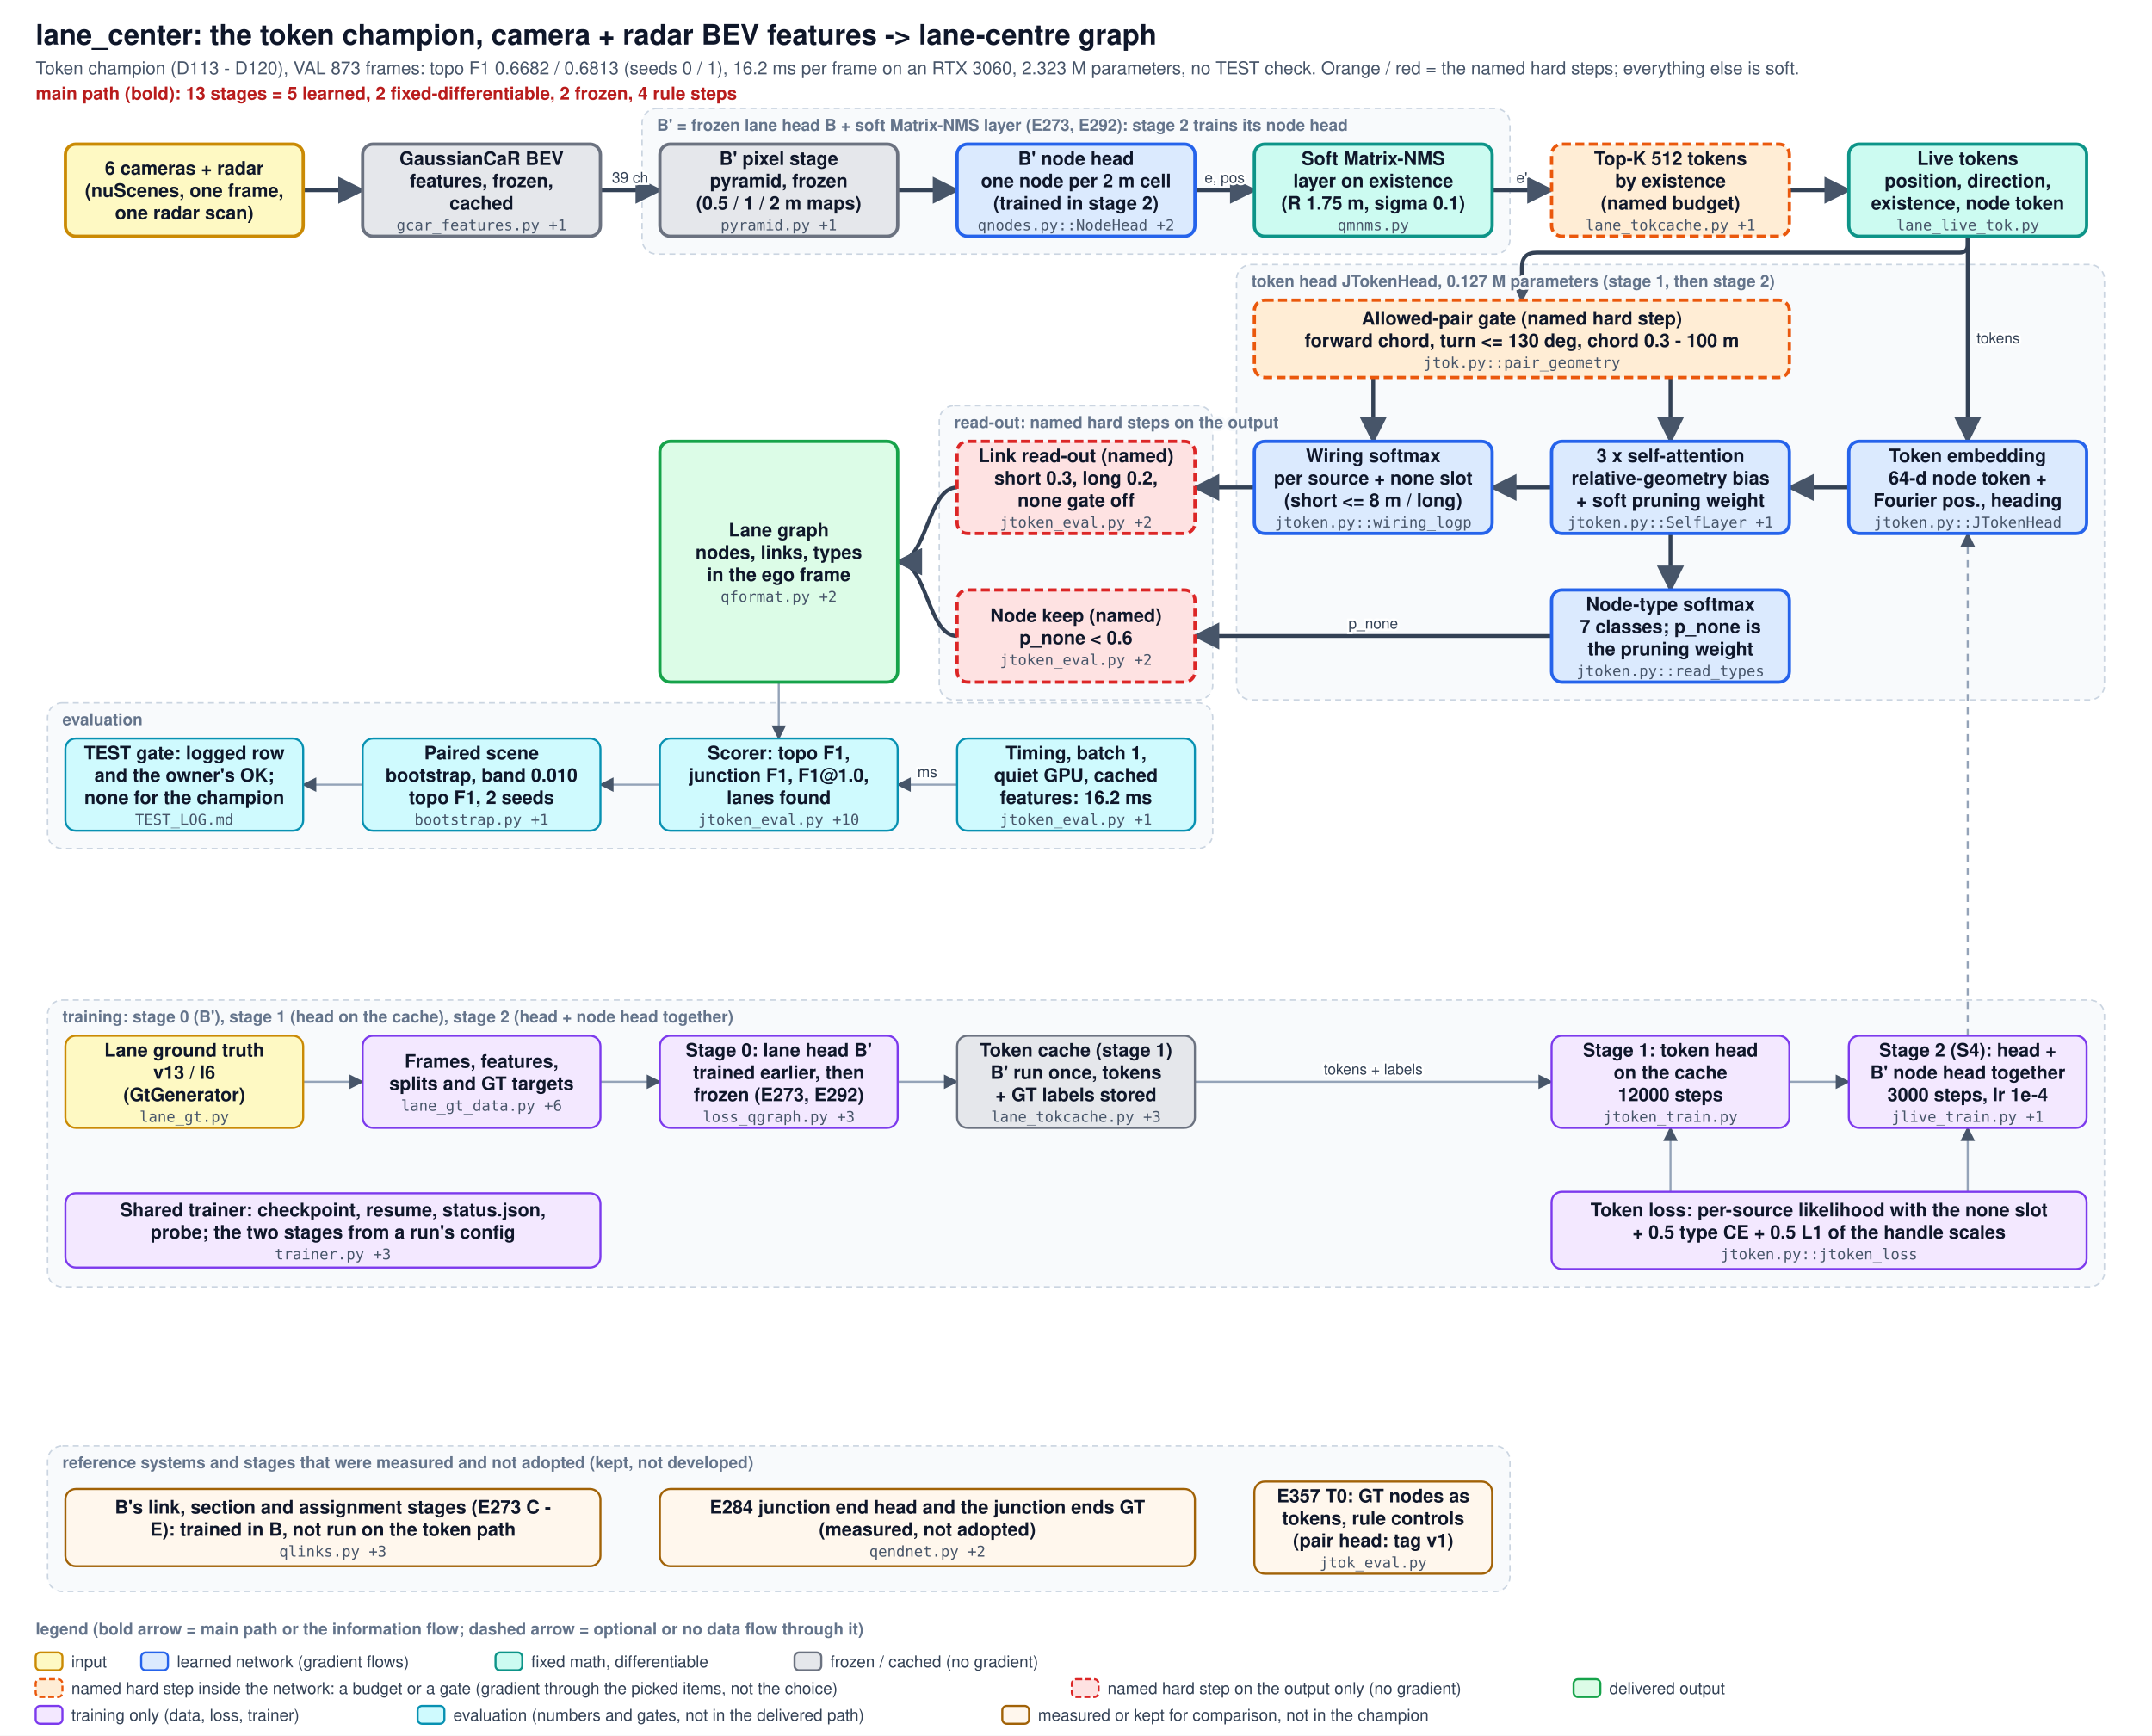
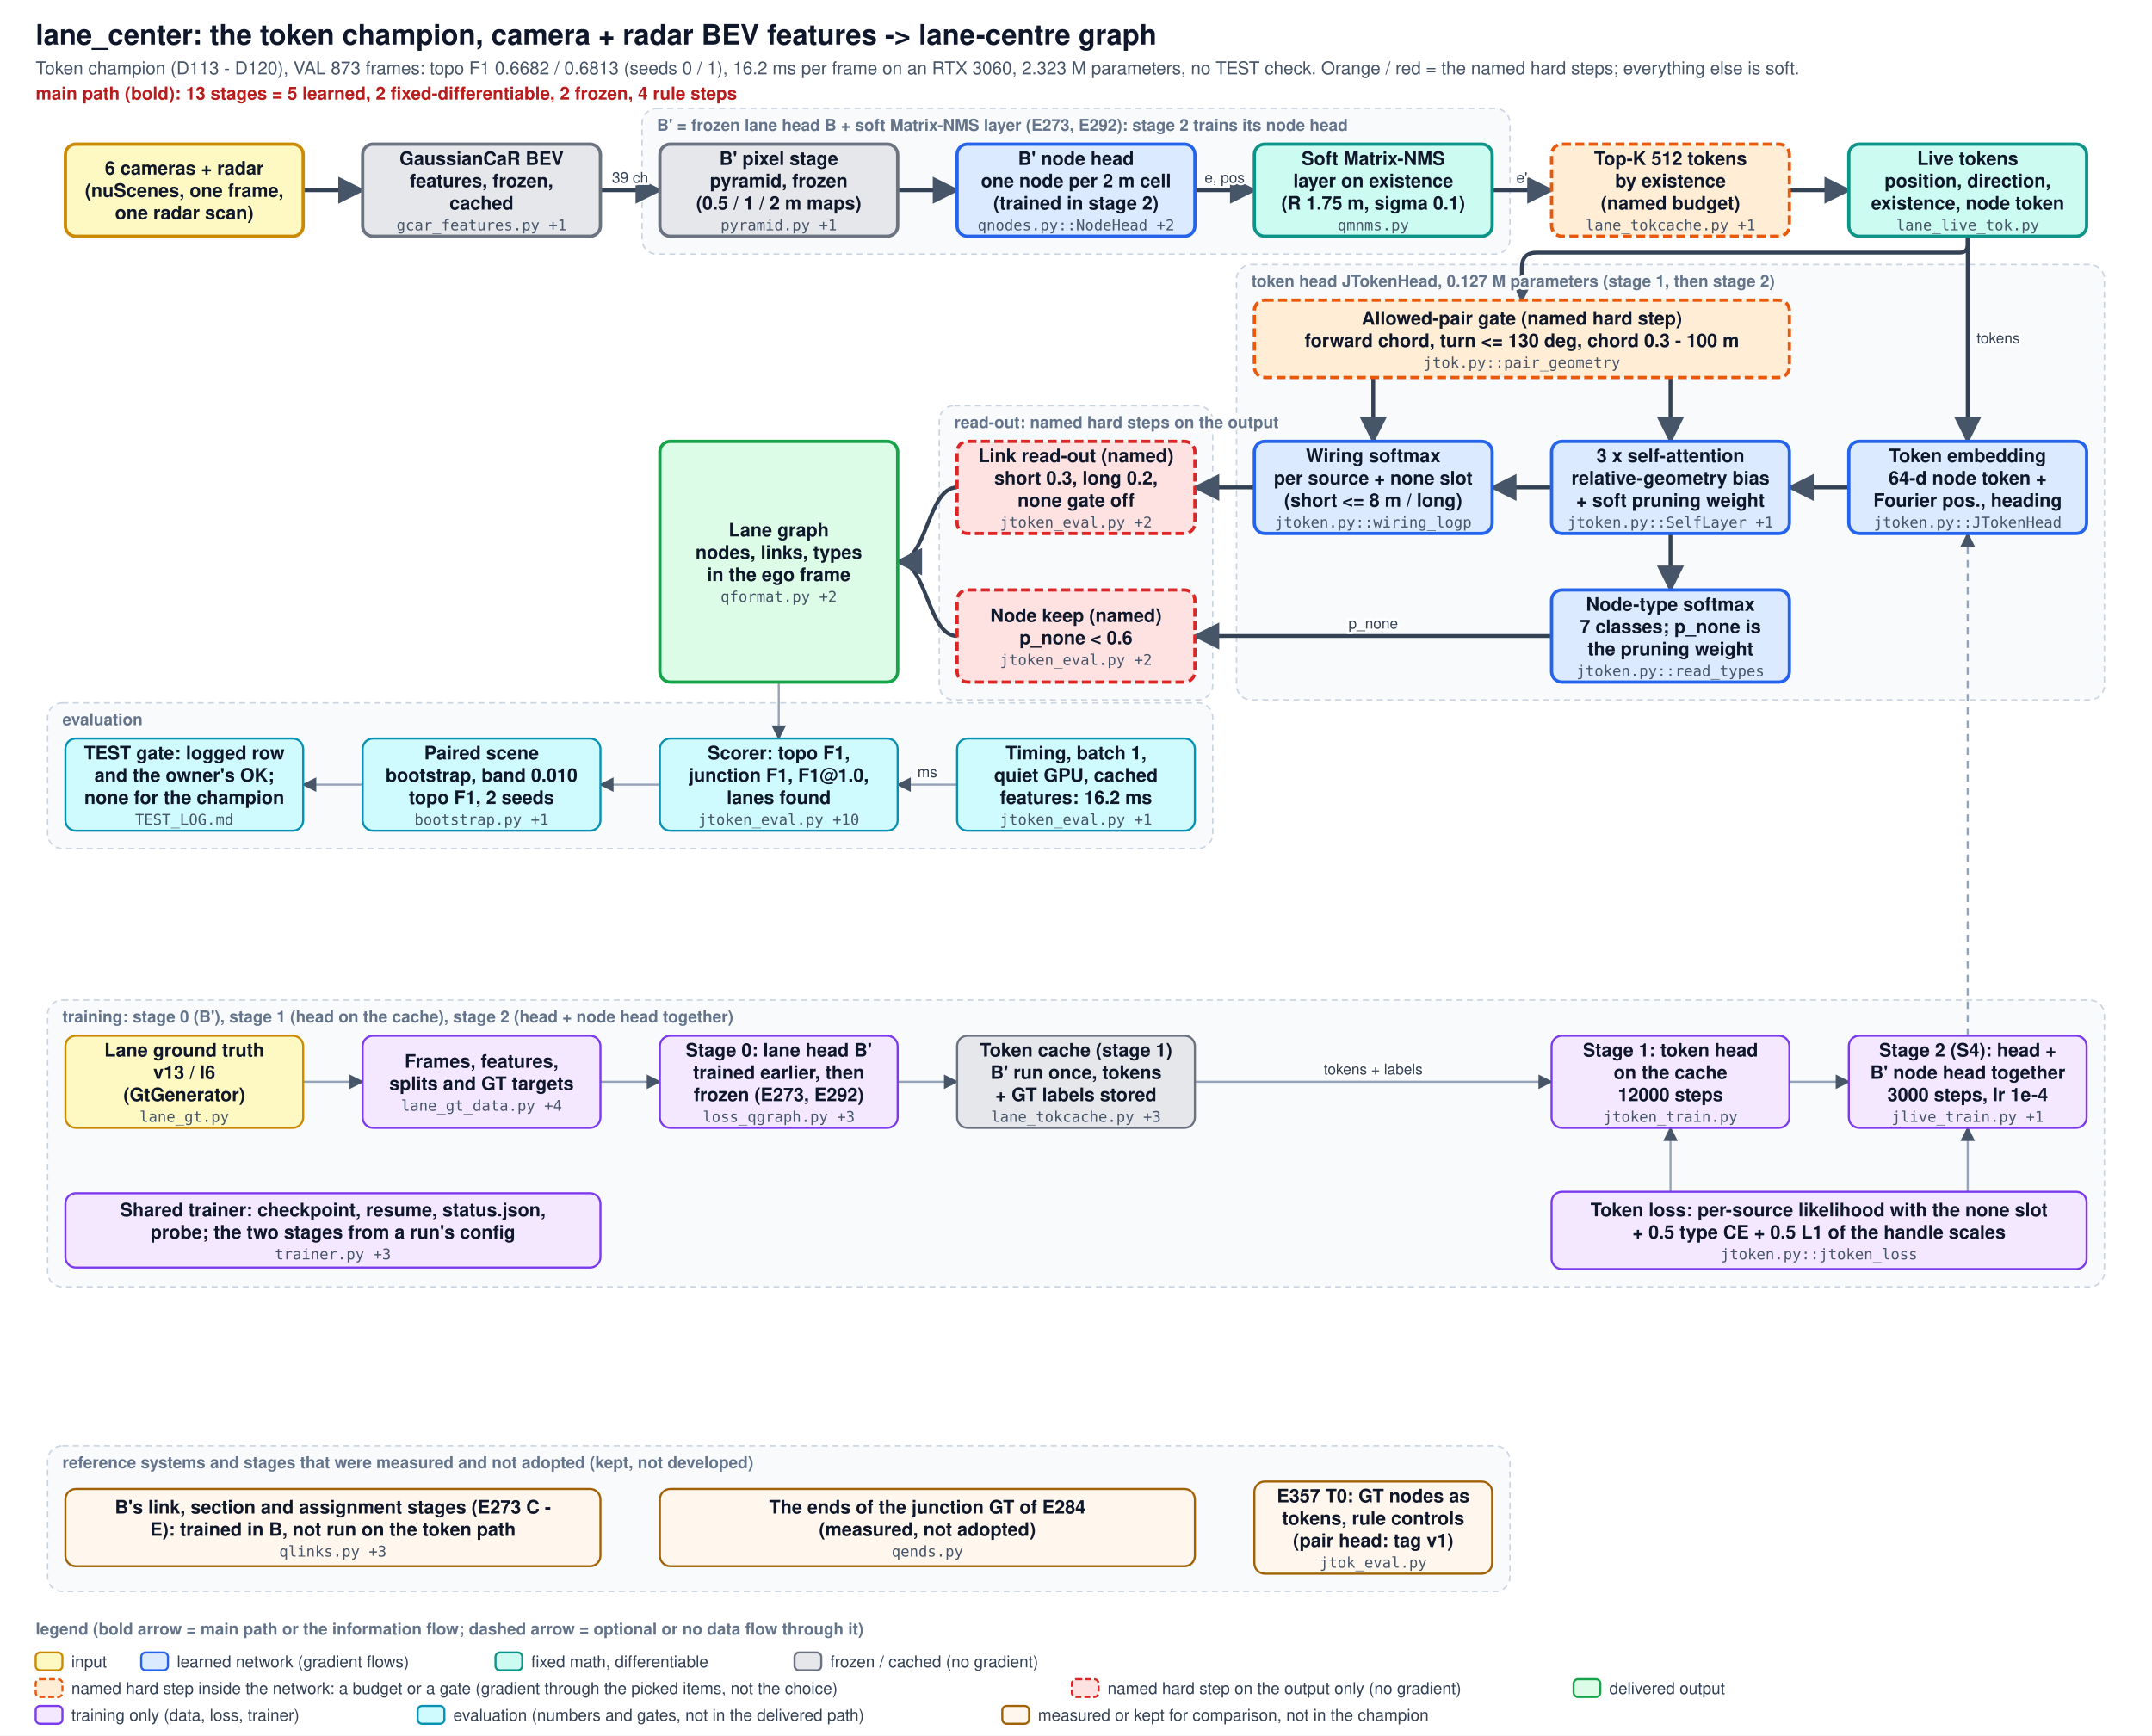
<svg xmlns="http://www.w3.org/2000/svg" viewBox="0 0 1448 1168" width="1448" height="1168" font-family="Segoe UI, Helvetica, Arial, sans-serif">
  <defs>
    <marker id="ah" viewBox="0 0 10 10" refX="9" refY="5" markerWidth="7" markerHeight="7" orient="auto-start-reverse">
      <path d="M0,0 L10,5 L0,10 z" fill="#475569" />
    </marker>
  </defs>
  <rect width="1448" height="1168" fill="#ffffff" />
  <text x="24" y="30" font-size="19" font-weight="700" fill="#0f172a">lane_center: the token champion, camera + radar BEV features -&gt; lane-centre graph</text>
  <text x="24" y="50" font-size="12" fill="#475569">Token champion (D113 - D120), VAL 873 frames: topo F1 0.6682 / 0.6813 (seeds 0 / 1), 16.2 ms per frame on an RTX 3060, 2.323 M parameters, no TEST check. Orange / red = the named hard steps; everything else is soft.</text>
  <text x="24" y="67" font-size="12" font-weight="600" fill="#b91c1c">main path (bold): 13 stages = 5 learned, 2 fixed-differentiable, 2 frozen, 4 rule steps</text>
  <rect x="432.0" y="73.0" width="584.0" height="98.0" rx="10" fill="#f8fafc" stroke="#cbd5e1" stroke-dasharray="4 3" />
  <rect x="832.0" y="178.0" width="584.0" height="293.0" rx="10" fill="#f8fafc" stroke="#cbd5e1" stroke-dasharray="4 3" />
  <rect x="632.0" y="273.0" width="184.0" height="198.0" rx="10" fill="#f8fafc" stroke="#cbd5e1" stroke-dasharray="4 3" />
  <rect x="32.0" y="473.0" width="784.0" height="98.0" rx="10" fill="#f8fafc" stroke="#cbd5e1" stroke-dasharray="4 3" />
  <rect x="32.0" y="673.0" width="1384.0" height="193.0" rx="10" fill="#f8fafc" stroke="#cbd5e1" stroke-dasharray="4 3" />
  <rect x="32.0" y="973.0" width="984.0" height="98.0" rx="10" fill="#f8fafc" stroke="#cbd5e1" stroke-dasharray="4 3" />
  <path d="M204.0,128.0 C224.0,128.0 224.0,128.0 244.0,128.0" fill="none" stroke="#334155" stroke-width="2.6" marker-end="url(#ah)" />
  <path d="M404.0,128.0 C424.0,128.0 424.0,128.0 444.0,128.0" fill="none" stroke="#334155" stroke-width="2.6" marker-end="url(#ah)" />
  <path d="M604.0,128.0 C624.0,128.0 624.0,128.0 644.0,128.0" fill="none" stroke="#334155" stroke-width="2.6" marker-end="url(#ah)" />
  <path d="M804.0,128.0 C824.0,128.0 824.0,128.0 844.0,128.0" fill="none" stroke="#334155" stroke-width="2.6" marker-end="url(#ah)" />
  <path d="M1004.0,128.0 C1024.0,128.0 1024.0,128.0 1044.0,128.0" fill="none" stroke="#334155" stroke-width="2.6" marker-end="url(#ah)" />
  <path d="M1204.0,128.0 C1224.0,128.0 1224.0,128.0 1244.0,128.0" fill="none" stroke="#334155" stroke-width="2.6" marker-end="url(#ah)" />
  <path d="M1324.0,159.0 C1324.0,228.0 1324.0,228.0 1324.0,297.0" fill="none" stroke="#334155" stroke-width="2.6" marker-end="url(#ah)" />
  <path d="M1324.0,159.0 L1324.0,164.5 Q1324.0,170.0 1318.5,170.0 L1034.0,170.0 Q1024.0,170.0 1024.0,180.0 L1024.0,202.0" fill="none" stroke="#334155" stroke-width="2.6" marker-end="url(#ah)" />
  <path d="M1244.0,328.0 C1224.0,328.0 1224.0,328.0 1204.0,328.0" fill="none" stroke="#334155" stroke-width="2.6" marker-end="url(#ah)" />
  <path d="M1124.0,254.0 C1124.0,275.5 1124.0,275.5 1124.0,297.0" fill="none" stroke="#334155" stroke-width="2.6" marker-end="url(#ah)" />
  <path d="M924.0,254.0 C924.0,275.5 924.0,275.5 924.0,297.0" fill="none" stroke="#334155" stroke-width="2.6" marker-end="url(#ah)" />
  <path d="M1044.0,328.0 C1024.0,328.0 1024.0,328.0 1004.0,328.0" fill="none" stroke="#334155" stroke-width="2.6" marker-end="url(#ah)" />
  <path d="M1124.0,359.0 C1124.0,378.0 1124.0,378.0 1124.0,397.0" fill="none" stroke="#334155" stroke-width="2.6" marker-end="url(#ah)" />
  <path d="M844.0,328.0 C824.0,328.0 824.0,328.0 804.0,328.0" fill="none" stroke="#334155" stroke-width="2.6" marker-end="url(#ah)" />
  <path d="M1044.0,428.0 C924.0,428.0 924.0,428.0 804.0,428.0" fill="none" stroke="#334155" stroke-width="2.6" marker-end="url(#ah)" />
  <path d="M644.0,328.0 C624.0,328.0 624.0,378.0 604.0,378.0" fill="none" stroke="#334155" stroke-width="2.6" marker-end="url(#ah)" />
  <path d="M644.0,428.0 C624.0,428.0 624.0,378.0 604.0,378.0" fill="none" stroke="#334155" stroke-width="2.6" marker-end="url(#ah)" />
  <path d="M524.0,459.0 C524.0,478.0 524.0,478.0 524.0,497.0" fill="none" stroke="#94a3b8" stroke-width="1.4" marker-end="url(#ah)" />
  <path d="M444.0,528.0 C424.0,528.0 424.0,528.0 404.0,528.0" fill="none" stroke="#94a3b8" stroke-width="1.4" marker-end="url(#ah)" />
  <path d="M244.0,528.0 C224.0,528.0 224.0,528.0 204.0,528.0" fill="none" stroke="#94a3b8" stroke-width="1.4" marker-end="url(#ah)" />
  <path d="M644.0,528.0 C624.0,528.0 624.0,528.0 604.0,528.0" fill="none" stroke="#94a3b8" stroke-width="1.4" marker-end="url(#ah)" />
  <path d="M204.0,728.0 C224.0,728.0 224.0,728.0 244.0,728.0" fill="none" stroke="#94a3b8" stroke-width="1.4" marker-end="url(#ah)" />
  <path d="M404.0,728.0 C424.0,728.0 424.0,728.0 444.0,728.0" fill="none" stroke="#94a3b8" stroke-width="1.4" marker-end="url(#ah)" />
  <path d="M604.0,728.0 C624.0,728.0 624.0,728.0 644.0,728.0" fill="none" stroke="#94a3b8" stroke-width="1.4" marker-end="url(#ah)" />
  <path d="M804.0,728.0 C924.0,728.0 924.0,728.0 1044.0,728.0" fill="none" stroke="#94a3b8" stroke-width="1.4" marker-end="url(#ah)" />
  <path d="M1204.0,728.0 C1224.0,728.0 1224.0,728.0 1244.0,728.0" fill="none" stroke="#94a3b8" stroke-width="1.4" marker-end="url(#ah)" />
  <path d="M1124.0,802.0 C1124.0,780.5 1124.0,780.5 1124.0,759.0" fill="none" stroke="#94a3b8" stroke-width="1.4" marker-end="url(#ah)" />
  <path d="M1324.0,802.0 C1324.0,780.5 1324.0,780.5 1324.0,759.0" fill="none" stroke="#94a3b8" stroke-width="1.4" marker-end="url(#ah)" />
  <path d="M1324.0,697.0 C1324.0,528.0 1324.0,528.0 1324.0,359.0" fill="none" stroke="#94a3b8" stroke-width="1.4" stroke-dasharray="5 4" marker-end="url(#ah)" />
  <g>
    <rect x="44" y="97.0" width="160" height="62" rx="7" fill="#fef9c3" stroke="#ca8a04" stroke-width="2.2" />
    <text x="124.0" y="117.5" font-size="12.5" font-weight="600" text-anchor="middle" fill="#0f172a">6 cameras + radar</text>
    <text x="124.0" y="132.5" font-size="12.5" font-weight="600" text-anchor="middle" fill="#0f172a">(nuScenes, one frame,</text>
    <text x="124.0" y="147.5" font-size="12.5" font-weight="600" text-anchor="middle" fill="#0f172a">one radar scan)</text>
  </g>
  <g>
    <rect x="244" y="97.0" width="160" height="62" rx="7" fill="#e5e7eb" stroke="#6b7280" stroke-width="2.2" />
    <text x="324.0" y="111.0" font-size="12.5" font-weight="600" text-anchor="middle" fill="#0f172a">GaussianCaR BEV</text>
    <text x="324.0" y="126.0" font-size="12.5" font-weight="600" text-anchor="middle" fill="#0f172a">features, frozen,</text>
    <text x="324.0" y="141.0" font-size="12.5" font-weight="600" text-anchor="middle" fill="#0f172a">cached</text>
    <text x="324.0" y="155.0" font-size="10" text-anchor="middle" fill="#475569" font-family="Consolas, Menlo, monospace">gcar_features.py +1</text>
  </g>
  <g>
    <rect x="444" y="97.0" width="160" height="62" rx="7" fill="#e5e7eb" stroke="#6b7280" stroke-width="2.2" />
    <text x="524.0" y="111.0" font-size="12.5" font-weight="600" text-anchor="middle" fill="#0f172a">B' pixel stage</text>
    <text x="524.0" y="126.0" font-size="12.5" font-weight="600" text-anchor="middle" fill="#0f172a">pyramid, frozen</text>
    <text x="524.0" y="141.0" font-size="12.5" font-weight="600" text-anchor="middle" fill="#0f172a">(0.5 / 1 / 2 m maps)</text>
    <text x="524.0" y="155.0" font-size="10" text-anchor="middle" fill="#475569" font-family="Consolas, Menlo, monospace">pyramid.py +1</text>
  </g>
  <g>
    <rect x="644" y="97.0" width="160" height="62" rx="7" fill="#dbeafe" stroke="#2563eb" stroke-width="2.2" />
    <text x="724.0" y="111.0" font-size="12.5" font-weight="600" text-anchor="middle" fill="#0f172a">B' node head</text>
    <text x="724.0" y="126.0" font-size="12.5" font-weight="600" text-anchor="middle" fill="#0f172a">one node per 2 m cell</text>
    <text x="724.0" y="141.0" font-size="12.5" font-weight="600" text-anchor="middle" fill="#0f172a">(trained in stage 2)</text>
    <text x="724.0" y="155.0" font-size="10" text-anchor="middle" fill="#475569" font-family="Consolas, Menlo, monospace">qnodes.py::NodeHead +2</text>
  </g>
  <g>
    <rect x="844" y="97.0" width="160" height="62" rx="7" fill="#ccfbf1" stroke="#0d9488" stroke-width="2.2" />
    <text x="924.0" y="111.0" font-size="12.5" font-weight="600" text-anchor="middle" fill="#0f172a">Soft Matrix-NMS</text>
    <text x="924.0" y="126.0" font-size="12.5" font-weight="600" text-anchor="middle" fill="#0f172a">layer on existence</text>
    <text x="924.0" y="141.0" font-size="12.5" font-weight="600" text-anchor="middle" fill="#0f172a">(R 1.75 m, sigma 0.1)</text>
    <text x="924.0" y="155.0" font-size="10" text-anchor="middle" fill="#475569" font-family="Consolas, Menlo, monospace">qmnms.py</text>
  </g>
  <g>
    <rect x="1044" y="97.0" width="160" height="62" rx="7" fill="#ffedd5" stroke="#ea580c" stroke-width="2.2" stroke-dasharray="6 3" />
    <text x="1124.0" y="111.0" font-size="12.5" font-weight="600" text-anchor="middle" fill="#0f172a">Top-K 512 tokens</text>
    <text x="1124.0" y="126.0" font-size="12.5" font-weight="600" text-anchor="middle" fill="#0f172a">by existence</text>
    <text x="1124.0" y="141.0" font-size="12.5" font-weight="600" text-anchor="middle" fill="#0f172a">(named budget)</text>
    <text x="1124.0" y="155.0" font-size="10" text-anchor="middle" fill="#475569" font-family="Consolas, Menlo, monospace">lane_tokcache.py +1</text>
  </g>
  <g>
    <rect x="1244" y="97.0" width="160" height="62" rx="7" fill="#ccfbf1" stroke="#0d9488" stroke-width="2.2" />
    <text x="1324.0" y="111.0" font-size="12.5" font-weight="600" text-anchor="middle" fill="#0f172a">Live tokens</text>
    <text x="1324.0" y="126.0" font-size="12.5" font-weight="600" text-anchor="middle" fill="#0f172a">position, direction,</text>
    <text x="1324.0" y="141.0" font-size="12.5" font-weight="600" text-anchor="middle" fill="#0f172a">existence, node token</text>
    <text x="1324.0" y="155.0" font-size="10" text-anchor="middle" fill="#475569" font-family="Consolas, Menlo, monospace">lane_live_tok.py</text>
  </g>
  <g>
    <rect x="844" y="202.0" width="360" height="52" rx="7" fill="#ffedd5" stroke="#ea580c" stroke-width="2.2" stroke-dasharray="6 3" />
    <text x="1024.0" y="218.5" font-size="12.5" font-weight="600" text-anchor="middle" fill="#0f172a">Allowed-pair gate (named hard step)</text>
    <text x="1024.0" y="233.5" font-size="12.5" font-weight="600" text-anchor="middle" fill="#0f172a">forward chord, turn &lt;= 130 deg, chord 0.3 - 100 m</text>
    <text x="1024.0" y="247.5" font-size="10" text-anchor="middle" fill="#475569" font-family="Consolas, Menlo, monospace">jtok.py::pair_geometry</text>
  </g>
  <g>
    <rect x="1244" y="297.0" width="160" height="62" rx="7" fill="#dbeafe" stroke="#2563eb" stroke-width="2.2" />
    <text x="1324.0" y="311.0" font-size="12.5" font-weight="600" text-anchor="middle" fill="#0f172a">Token embedding</text>
    <text x="1324.0" y="326.0" font-size="12.5" font-weight="600" text-anchor="middle" fill="#0f172a">64-d node token +</text>
    <text x="1324.0" y="341.0" font-size="12.5" font-weight="600" text-anchor="middle" fill="#0f172a">Fourier pos., heading</text>
    <text x="1324.0" y="355.0" font-size="10" text-anchor="middle" fill="#475569" font-family="Consolas, Menlo, monospace">jtoken.py::JTokenHead</text>
  </g>
  <g>
    <rect x="1044" y="297.0" width="160" height="62" rx="7" fill="#dbeafe" stroke="#2563eb" stroke-width="2.2" />
    <text x="1124.0" y="311.0" font-size="12.5" font-weight="600" text-anchor="middle" fill="#0f172a">3 x self-attention</text>
    <text x="1124.0" y="326.0" font-size="12.5" font-weight="600" text-anchor="middle" fill="#0f172a">relative-geometry bias</text>
    <text x="1124.0" y="341.0" font-size="12.5" font-weight="600" text-anchor="middle" fill="#0f172a">+ soft pruning weight</text>
    <text x="1124.0" y="355.0" font-size="10" text-anchor="middle" fill="#475569" font-family="Consolas, Menlo, monospace">jtoken.py::SelfLayer +1</text>
  </g>
  <g>
    <rect x="844" y="297.0" width="160" height="62" rx="7" fill="#dbeafe" stroke="#2563eb" stroke-width="2.2" />
    <text x="924.0" y="311.0" font-size="12.5" font-weight="600" text-anchor="middle" fill="#0f172a">Wiring softmax</text>
    <text x="924.0" y="326.0" font-size="12.5" font-weight="600" text-anchor="middle" fill="#0f172a">per source + none slot</text>
    <text x="924.0" y="341.0" font-size="12.5" font-weight="600" text-anchor="middle" fill="#0f172a">(short &lt;= 8 m / long)</text>
    <text x="924.0" y="355.0" font-size="10" text-anchor="middle" fill="#475569" font-family="Consolas, Menlo, monospace">jtoken.py::wiring_logp</text>
  </g>
  <g>
    <rect x="1044" y="397.0" width="160" height="62" rx="7" fill="#dbeafe" stroke="#2563eb" stroke-width="2.2" />
    <text x="1124.0" y="411.0" font-size="12.5" font-weight="600" text-anchor="middle" fill="#0f172a">Node-type softmax</text>
    <text x="1124.0" y="426.0" font-size="12.5" font-weight="600" text-anchor="middle" fill="#0f172a">7 classes; p_none is</text>
    <text x="1124.0" y="441.0" font-size="12.5" font-weight="600" text-anchor="middle" fill="#0f172a">the pruning weight</text>
    <text x="1124.0" y="455.0" font-size="10" text-anchor="middle" fill="#475569" font-family="Consolas, Menlo, monospace">jtoken.py::read_types</text>
  </g>
  <g>
    <rect x="644" y="297.0" width="160" height="62" rx="7" fill="#fee2e2" stroke="#dc2626" stroke-width="2.2" stroke-dasharray="6 3" />
    <text x="724.0" y="311.0" font-size="12.5" font-weight="600" text-anchor="middle" fill="#0f172a">Link read-out (named)</text>
    <text x="724.0" y="326.0" font-size="12.5" font-weight="600" text-anchor="middle" fill="#0f172a">short 0.3, long 0.2,</text>
    <text x="724.0" y="341.0" font-size="12.5" font-weight="600" text-anchor="middle" fill="#0f172a">none gate off</text>
    <text x="724.0" y="355.0" font-size="10" text-anchor="middle" fill="#475569" font-family="Consolas, Menlo, monospace">jtoken_eval.py +2</text>
  </g>
  <g>
    <rect x="644" y="397.0" width="160" height="62" rx="7" fill="#fee2e2" stroke="#dc2626" stroke-width="2.2" stroke-dasharray="6 3" />
    <text x="724.0" y="418.5" font-size="12.5" font-weight="600" text-anchor="middle" fill="#0f172a">Node keep (named)</text>
    <text x="724.0" y="433.5" font-size="12.5" font-weight="600" text-anchor="middle" fill="#0f172a">p_none &lt; 0.6</text>
    <text x="724.0" y="447.5" font-size="10" text-anchor="middle" fill="#475569" font-family="Consolas, Menlo, monospace">jtoken_eval.py +2</text>
  </g>
  <g>
    <rect x="444" y="297.0" width="160" height="162" rx="7" fill="#dcfce7" stroke="#16a34a" stroke-width="2.2" />
    <text x="524.0" y="361.0" font-size="12.5" font-weight="600" text-anchor="middle" fill="#0f172a">Lane graph</text>
    <text x="524.0" y="376.0" font-size="12.5" font-weight="600" text-anchor="middle" fill="#0f172a">nodes, links, types</text>
    <text x="524.0" y="391.0" font-size="12.5" font-weight="600" text-anchor="middle" fill="#0f172a">in the ego frame</text>
    <text x="524.0" y="405.0" font-size="10" text-anchor="middle" fill="#475569" font-family="Consolas, Menlo, monospace">qformat.py +2</text>
  </g>
  <g>
    <rect x="44" y="497.0" width="160" height="62" rx="7" fill="#cffafe" stroke="#0891b2" stroke-width="1.4" />
    <text x="124.0" y="511.0" font-size="12.5" font-weight="600" text-anchor="middle" fill="#0f172a">TEST gate: logged row</text>
    <text x="124.0" y="526.0" font-size="12.5" font-weight="600" text-anchor="middle" fill="#0f172a">and the owner's OK;</text>
    <text x="124.0" y="541.0" font-size="12.5" font-weight="600" text-anchor="middle" fill="#0f172a">none for the champion</text>
    <text x="124.0" y="555.0" font-size="10" text-anchor="middle" fill="#475569" font-family="Consolas, Menlo, monospace">TEST_LOG.md</text>
  </g>
  <g>
    <rect x="244" y="497.0" width="160" height="62" rx="7" fill="#cffafe" stroke="#0891b2" stroke-width="1.4" />
    <text x="324.0" y="511.0" font-size="12.5" font-weight="600" text-anchor="middle" fill="#0f172a">Paired scene</text>
    <text x="324.0" y="526.0" font-size="12.5" font-weight="600" text-anchor="middle" fill="#0f172a">bootstrap, band 0.010</text>
    <text x="324.0" y="541.0" font-size="12.5" font-weight="600" text-anchor="middle" fill="#0f172a">topo F1, 2 seeds</text>
    <text x="324.0" y="555.0" font-size="10" text-anchor="middle" fill="#475569" font-family="Consolas, Menlo, monospace">bootstrap.py +1</text>
  </g>
  <g>
    <rect x="444" y="497.0" width="160" height="62" rx="7" fill="#cffafe" stroke="#0891b2" stroke-width="1.4" />
    <text x="524.0" y="511.0" font-size="12.5" font-weight="600" text-anchor="middle" fill="#0f172a">Scorer: topo F1,</text>
    <text x="524.0" y="526.0" font-size="12.5" font-weight="600" text-anchor="middle" fill="#0f172a">junction F1, F1@1.0,</text>
    <text x="524.0" y="541.0" font-size="12.5" font-weight="600" text-anchor="middle" fill="#0f172a">lanes found</text>
    <text x="524.0" y="555.0" font-size="10" text-anchor="middle" fill="#475569" font-family="Consolas, Menlo, monospace">jtoken_eval.py +10</text>
  </g>
  <g>
    <rect x="644" y="497.0" width="160" height="62" rx="7" fill="#cffafe" stroke="#0891b2" stroke-width="1.4" />
    <text x="724.0" y="511.0" font-size="12.5" font-weight="600" text-anchor="middle" fill="#0f172a">Timing, batch 1,</text>
    <text x="724.0" y="526.0" font-size="12.5" font-weight="600" text-anchor="middle" fill="#0f172a">quiet GPU, cached</text>
    <text x="724.0" y="541.0" font-size="12.5" font-weight="600" text-anchor="middle" fill="#0f172a">features: 16.2 ms</text>
    <text x="724.0" y="555.0" font-size="10" text-anchor="middle" fill="#475569" font-family="Consolas, Menlo, monospace">jtoken_eval.py +1</text>
  </g>
  <g>
    <rect x="44" y="697.0" width="160" height="62" rx="7" fill="#fef9c3" stroke="#ca8a04" stroke-width="1.4" />
    <text x="124.0" y="711.0" font-size="12.5" font-weight="600" text-anchor="middle" fill="#0f172a">Lane ground truth</text>
    <text x="124.0" y="726.0" font-size="12.5" font-weight="600" text-anchor="middle" fill="#0f172a">v13 / l6</text>
    <text x="124.0" y="741.0" font-size="12.5" font-weight="600" text-anchor="middle" fill="#0f172a">(GtGenerator)</text>
    <text x="124.0" y="755.0" font-size="10" text-anchor="middle" fill="#475569" font-family="Consolas, Menlo, monospace">lane_gt.py</text>
  </g>
  <g>
    <rect x="244" y="697.0" width="160" height="62" rx="7" fill="#f3e8ff" stroke="#7c3aed" stroke-width="1.4" />
    <text x="324.0" y="718.5" font-size="12.5" font-weight="600" text-anchor="middle" fill="#0f172a">Frames, features,</text>
    <text x="324.0" y="733.5" font-size="12.5" font-weight="600" text-anchor="middle" fill="#0f172a">splits and GT targets</text>
-     <text x="324.0" y="747.5" font-size="10" text-anchor="middle" fill="#475569" font-family="Consolas, Menlo, monospace">lane_gt_data.py +6</text>
+     <text x="324.0" y="747.5" font-size="10" text-anchor="middle" fill="#475569" font-family="Consolas, Menlo, monospace">lane_gt_data.py +4</text>
  </g>
  <g>
    <rect x="444" y="697.0" width="160" height="62" rx="7" fill="#f3e8ff" stroke="#7c3aed" stroke-width="1.4" />
    <text x="524.0" y="711.0" font-size="12.5" font-weight="600" text-anchor="middle" fill="#0f172a">Stage 0: lane head B'</text>
    <text x="524.0" y="726.0" font-size="12.5" font-weight="600" text-anchor="middle" fill="#0f172a">trained earlier, then</text>
    <text x="524.0" y="741.0" font-size="12.5" font-weight="600" text-anchor="middle" fill="#0f172a">frozen (E273, E292)</text>
    <text x="524.0" y="755.0" font-size="10" text-anchor="middle" fill="#475569" font-family="Consolas, Menlo, monospace">loss_qgraph.py +3</text>
  </g>
  <g>
    <rect x="644" y="697.0" width="160" height="62" rx="7" fill="#e5e7eb" stroke="#6b7280" stroke-width="1.4" />
    <text x="724.0" y="711.0" font-size="12.5" font-weight="600" text-anchor="middle" fill="#0f172a">Token cache (stage 1)</text>
    <text x="724.0" y="726.0" font-size="12.5" font-weight="600" text-anchor="middle" fill="#0f172a">B' run once, tokens</text>
    <text x="724.0" y="741.0" font-size="12.5" font-weight="600" text-anchor="middle" fill="#0f172a">+ GT labels stored</text>
    <text x="724.0" y="755.0" font-size="10" text-anchor="middle" fill="#475569" font-family="Consolas, Menlo, monospace">lane_tokcache.py +3</text>
  </g>
  <g>
    <rect x="1044" y="697.0" width="160" height="62" rx="7" fill="#f3e8ff" stroke="#7c3aed" stroke-width="1.4" />
    <text x="1124.0" y="711.0" font-size="12.5" font-weight="600" text-anchor="middle" fill="#0f172a">Stage 1: token head</text>
    <text x="1124.0" y="726.0" font-size="12.5" font-weight="600" text-anchor="middle" fill="#0f172a">on the cache</text>
    <text x="1124.0" y="741.0" font-size="12.5" font-weight="600" text-anchor="middle" fill="#0f172a">12000 steps</text>
    <text x="1124.0" y="755.0" font-size="10" text-anchor="middle" fill="#475569" font-family="Consolas, Menlo, monospace">jtoken_train.py</text>
  </g>
  <g>
    <rect x="1244" y="697.0" width="160" height="62" rx="7" fill="#f3e8ff" stroke="#7c3aed" stroke-width="1.4" />
    <text x="1324.0" y="711.0" font-size="12.5" font-weight="600" text-anchor="middle" fill="#0f172a">Stage 2 (S4): head +</text>
    <text x="1324.0" y="726.0" font-size="12.5" font-weight="600" text-anchor="middle" fill="#0f172a">B' node head together</text>
    <text x="1324.0" y="741.0" font-size="12.5" font-weight="600" text-anchor="middle" fill="#0f172a">3000 steps, lr 1e-4</text>
    <text x="1324.0" y="755.0" font-size="10" text-anchor="middle" fill="#475569" font-family="Consolas, Menlo, monospace">jlive_train.py +1</text>
  </g>
  <g>
    <rect x="44" y="803.0" width="360" height="50" rx="7" fill="#f3e8ff" stroke="#7c3aed" stroke-width="1.4" />
    <text x="224.0" y="818.5" font-size="12.5" font-weight="600" text-anchor="middle" fill="#0f172a">Shared trainer: checkpoint, resume, status.json,</text>
    <text x="224.0" y="833.5" font-size="12.5" font-weight="600" text-anchor="middle" fill="#0f172a">probe; the two stages from a run's config</text>
    <text x="224.0" y="847.5" font-size="10" text-anchor="middle" fill="#475569" font-family="Consolas, Menlo, monospace">trainer.py +3</text>
  </g>
  <g>
    <rect x="1044" y="802.0" width="360" height="52" rx="7" fill="#f3e8ff" stroke="#7c3aed" stroke-width="1.4" />
    <text x="1224.0" y="818.5" font-size="12.5" font-weight="600" text-anchor="middle" fill="#0f172a">Token loss: per-source likelihood with the none slot</text>
    <text x="1224.0" y="833.5" font-size="12.5" font-weight="600" text-anchor="middle" fill="#0f172a">+ 0.5 type CE + 0.5 L1 of the handle scales</text>
    <text x="1224.0" y="847.5" font-size="10" text-anchor="middle" fill="#475569" font-family="Consolas, Menlo, monospace">jtoken.py::jtoken_loss</text>
  </g>
  <g>
    <rect x="444" y="1002.0" width="360" height="52" rx="7" fill="#fff7ed" stroke="#a16207" stroke-width="1.4" />
-     <text x="624.0" y="1018.5" font-size="12.5" font-weight="600" text-anchor="middle" fill="#0f172a">E284 junction end head and the junction ends GT</text>
+     <text x="624.0" y="1018.5" font-size="12.5" font-weight="600" text-anchor="middle" fill="#0f172a">The ends of the junction GT of E284</text>
    <text x="624.0" y="1033.5" font-size="12.5" font-weight="600" text-anchor="middle" fill="#0f172a">(measured, not adopted)</text>
-     <text x="624.0" y="1047.5" font-size="10" text-anchor="middle" fill="#475569" font-family="Consolas, Menlo, monospace">qendnet.py +2</text>
+     <text x="624.0" y="1047.5" font-size="10" text-anchor="middle" fill="#475569" font-family="Consolas, Menlo, monospace">qends.py</text>
  </g>
  <g>
    <rect x="44" y="1002.0" width="360" height="52" rx="7" fill="#fff7ed" stroke="#a16207" stroke-width="1.4" />
    <text x="224.0" y="1018.5" font-size="12.5" font-weight="600" text-anchor="middle" fill="#0f172a">B's link, section and assignment stages (E273 C -</text>
    <text x="224.0" y="1033.5" font-size="12.5" font-weight="600" text-anchor="middle" fill="#0f172a">E): trained in B, not run on the token path</text>
    <text x="224.0" y="1047.5" font-size="10" text-anchor="middle" fill="#475569" font-family="Consolas, Menlo, monospace">qlinks.py +3</text>
  </g>
  <g>
    <rect x="844" y="997.0" width="160" height="62" rx="7" fill="#fff7ed" stroke="#a16207" stroke-width="1.4" />
    <text x="924.0" y="1011.0" font-size="12.5" font-weight="600" text-anchor="middle" fill="#0f172a">E357 T0: GT nodes as</text>
    <text x="924.0" y="1026.0" font-size="12.5" font-weight="600" text-anchor="middle" fill="#0f172a">tokens, rule controls</text>
    <text x="924.0" y="1041.0" font-size="12.5" font-weight="600" text-anchor="middle" fill="#0f172a">(pair head: tag v1)</text>
    <text x="924.0" y="1055.0" font-size="10" text-anchor="middle" fill="#475569" font-family="Consolas, Menlo, monospace">jtok_eval.py</text>
  </g>
  <text x="442.0" y="88.0" font-size="11" font-weight="600" fill="#64748b" stroke="#f8fafc" stroke-width="4" paint-order="stroke">B' = frozen lane head B + soft Matrix-NMS layer (E273, E292): stage 2 trains its node head</text>
  <text x="842.0" y="193.0" font-size="11" font-weight="600" fill="#64748b" stroke="#f8fafc" stroke-width="4" paint-order="stroke">token head JTokenHead, 0.127 M parameters (stage 1, then stage 2)</text>
  <text x="642.0" y="288.0" font-size="11" font-weight="600" fill="#64748b" stroke="#f8fafc" stroke-width="4" paint-order="stroke">read-out: named hard steps on the output</text>
  <text x="42.0" y="488.0" font-size="11" font-weight="600" fill="#64748b" stroke="#f8fafc" stroke-width="4" paint-order="stroke">evaluation</text>
  <text x="42.0" y="688.0" font-size="11" font-weight="600" fill="#64748b" stroke="#f8fafc" stroke-width="4" paint-order="stroke">training: stage 0 (B'), stage 1 (head on the cache), stage 2 (head + node head together)</text>
  <text x="42.0" y="988.0" font-size="11" font-weight="600" fill="#64748b" stroke="#f8fafc" stroke-width="4" paint-order="stroke">reference systems and stages that were measured and not adopted (kept, not developed)</text>
  <text x="424.0" y="123.0" font-size="10" text-anchor="middle" fill="#334155" stroke="#ffffff" stroke-width="3" paint-order="stroke">39 ch</text>
  <text x="824.0" y="123.0" font-size="10" text-anchor="middle" fill="#334155" stroke="#ffffff" stroke-width="3" paint-order="stroke">e, pos</text>
  <text x="1024.0" y="123.0" font-size="10" text-anchor="middle" fill="#334155" stroke="#ffffff" stroke-width="3" paint-order="stroke">e'</text>
  <text x="1330.0" y="231.0" font-size="10" text-anchor="start" fill="#334155" stroke="#ffffff" stroke-width="3" paint-order="stroke">tokens</text>
  <text x="924.0" y="423.0" font-size="10" text-anchor="middle" fill="#334155" stroke="#ffffff" stroke-width="3" paint-order="stroke">p_none</text>
  <text x="624.0" y="523.0" font-size="10" text-anchor="middle" fill="#334155" stroke="#ffffff" stroke-width="3" paint-order="stroke">ms</text>
  <text x="924.0" y="723.0" font-size="10" text-anchor="middle" fill="#334155" stroke="#ffffff" stroke-width="3" paint-order="stroke">tokens + labels</text>
  <text x="24" y="1100" font-size="11" font-weight="600" fill="#64748b">legend (bold arrow = main path or the information flow; dashed arrow = optional or no data flow through it)</text>
  <rect x="24" y="1112" width="18" height="12" rx="3" fill="#fef9c3" stroke="#ca8a04" stroke-width="1.4" />
  <text x="48" y="1122" font-size="11" fill="#334155">input</text>
  <rect x="95.0" y="1112" width="18" height="12" rx="3" fill="#dbeafe" stroke="#2563eb" stroke-width="1.4" />
  <text x="119.0" y="1122" font-size="11" fill="#334155">learned network (gradient flows)</text>
  <rect x="333.4" y="1112" width="18" height="12" rx="3" fill="#ccfbf1" stroke="#0d9488" stroke-width="1.4" />
  <text x="357.4" y="1122" font-size="11" fill="#334155">fixed math, differentiable</text>
  <rect x="534.6" y="1112" width="18" height="12" rx="3" fill="#e5e7eb" stroke="#6b7280" stroke-width="1.4" />
  <text x="558.6" y="1122" font-size="11" fill="#334155">frozen / cached (no gradient)</text>
  <rect x="24" y="1130" width="18" height="12" rx="3" fill="#ffedd5" stroke="#ea580c" stroke-width="1.4" stroke-dasharray="4 2" />
  <text x="48" y="1140" font-size="11" fill="#334155">named hard step inside the network: a budget or a gate (gradient through the picked items, not the choice)</text>
  <rect x="721.2" y="1130" width="18" height="12" rx="3" fill="#fee2e2" stroke="#dc2626" stroke-width="1.4" stroke-dasharray="4 2" />
  <text x="745.2" y="1140" font-size="11" fill="#334155">named hard step on the output only (no gradient)</text>
  <rect x="1058.8" y="1130" width="18" height="12" rx="3" fill="#dcfce7" stroke="#16a34a" stroke-width="1.4" />
  <text x="1082.8" y="1140" font-size="11" fill="#334155">delivered output</text>
  <rect x="24" y="1148" width="18" height="12" rx="3" fill="#f3e8ff" stroke="#7c3aed" stroke-width="1.4" />
  <text x="48" y="1158" font-size="11" fill="#334155">training only (data, loss, trainer)</text>
  <rect x="281.0" y="1148" width="18" height="12" rx="3" fill="#cffafe" stroke="#0891b2" stroke-width="1.4" />
  <text x="305.0" y="1158" font-size="11" fill="#334155">evaluation (numbers and gates, not in the delivered path)</text>
  <rect x="674.4" y="1148" width="18" height="12" rx="3" fill="#fff7ed" stroke="#a16207" stroke-width="1.4" />
  <text x="698.4" y="1158" font-size="11" fill="#334155">measured or kept for comparison, not in the champion</text>
</svg>
